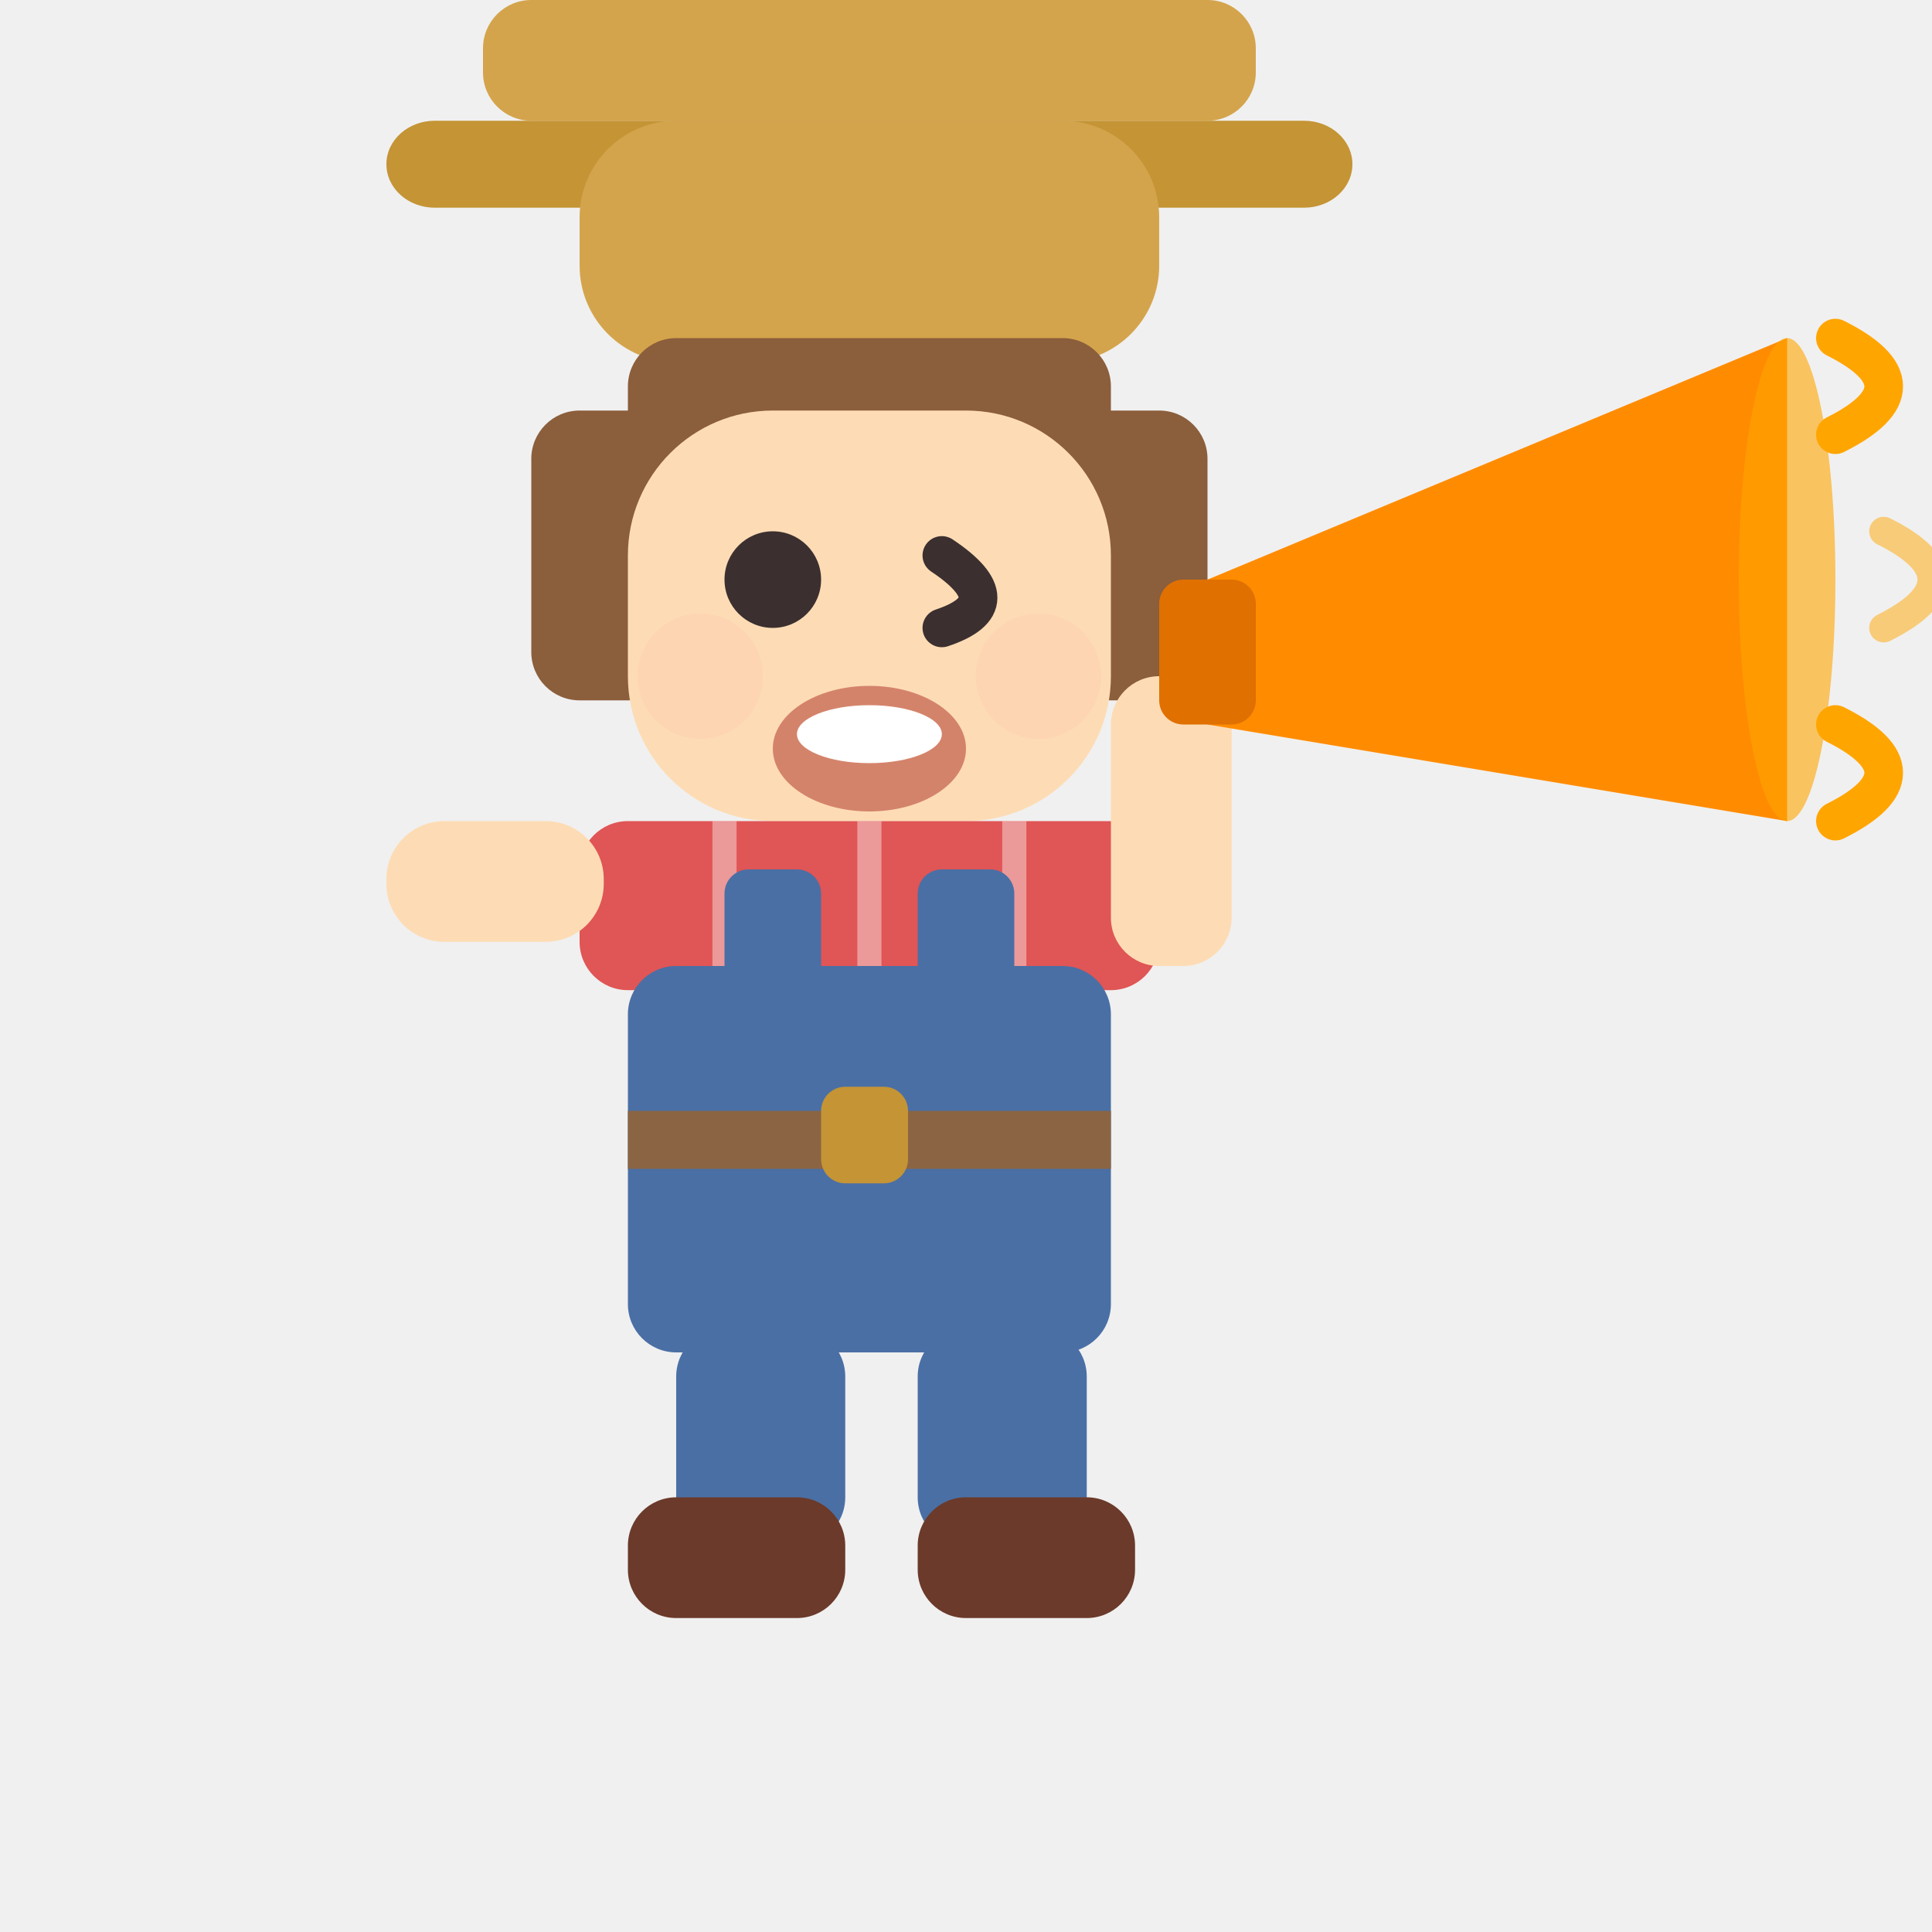
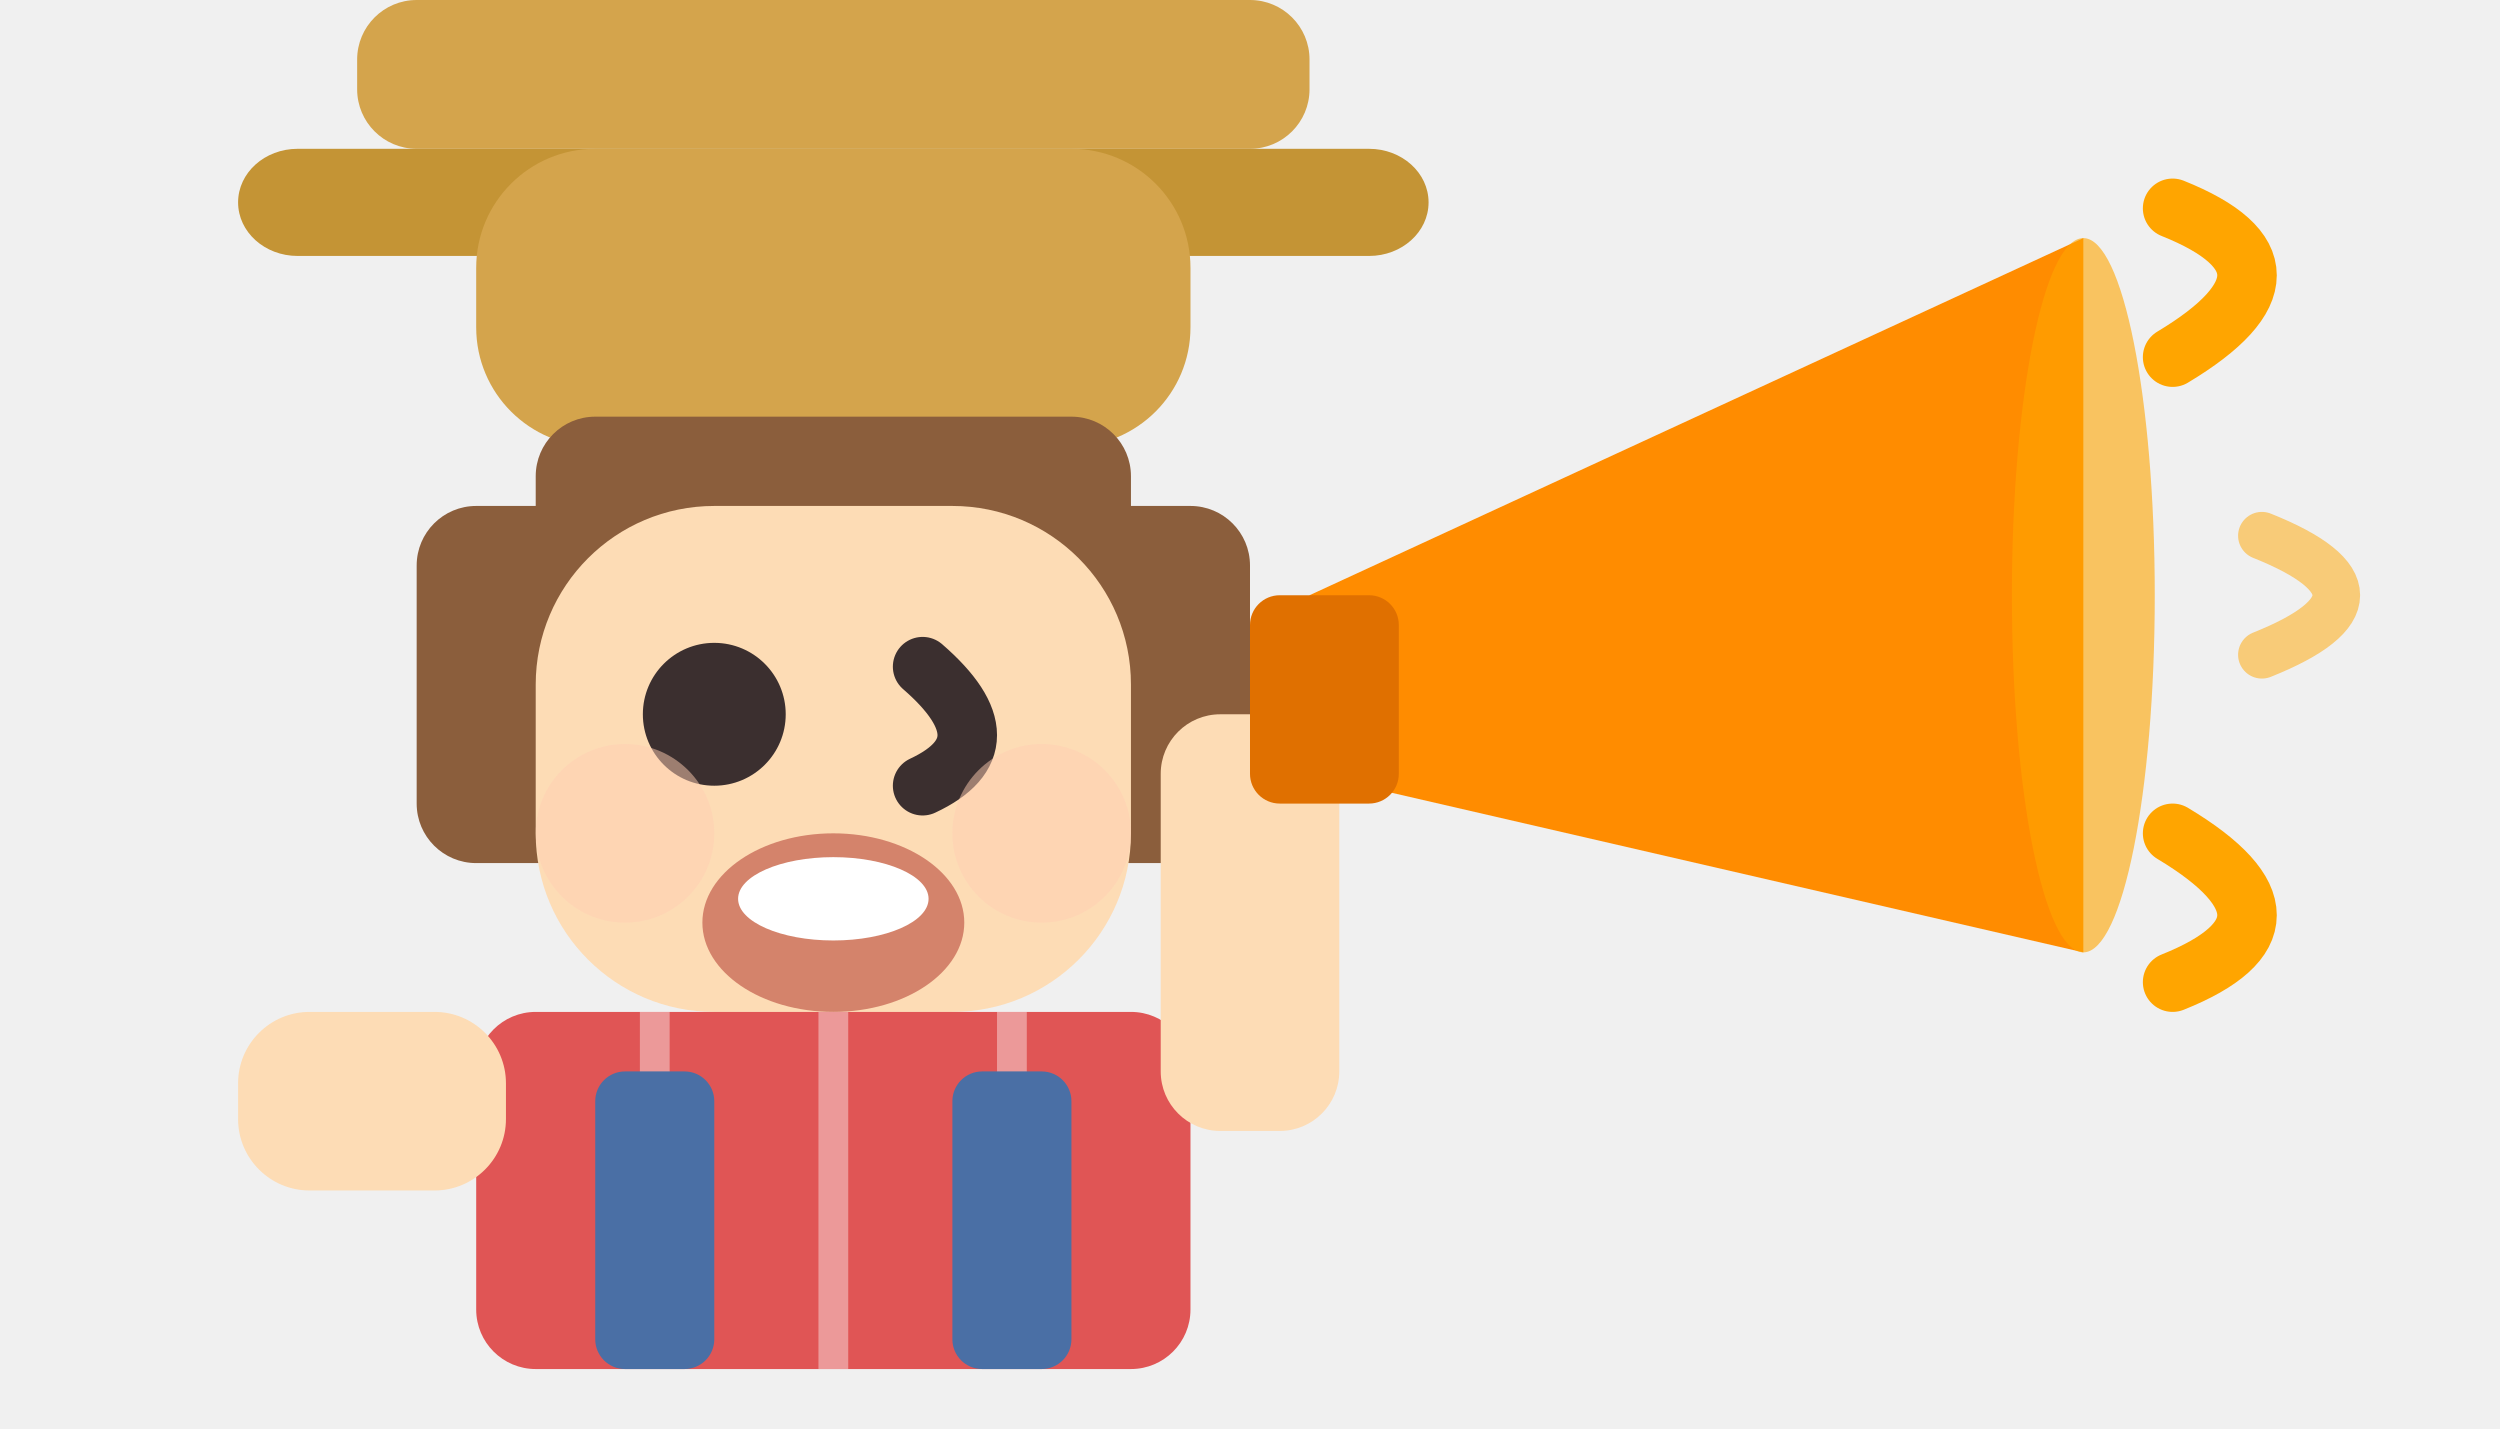
- <svg xmlns="http://www.w3.org/2000/svg" viewBox="0 0 40 40" width="40" height="40">
-   <rect x="10" y="0" width="16" height="2.5" rx="1" fill="#D4A44C" />
-   <rect x="8" y="2.5" width="20" height="1.8" rx="1" fill="#C49435" />
-   <rect x="12" y="2.5" width="12" height="5" rx="2" fill="#D4A44C" />
-   <rect x="13" y="7" width="10" height="2.5" rx="1" fill="#8B5E3C" />
-   <rect x="11" y="8.5" width="3" height="6" rx="1" fill="#8B5E3C" />
-   <rect x="22" y="8.5" width="3" height="6" rx="1" fill="#8B5E3C" />
-   <rect x="13" y="8.5" width="10" height="8.5" rx="3" fill="#FDDCB5" />
-   <circle cx="16" cy="12" r="1" fill="#3B2F2F" />
-   <path d="M19.5 11.5 Q21 12.5 19.5 13" stroke="#3B2F2F" fill="none" stroke-width="0.8" stroke-linecap="round" />
-   <ellipse cx="18" cy="15.5" rx="2" ry="1.3" fill="#D4836B" />
-   <ellipse cx="18" cy="15.2" rx="1.5" ry="0.6" fill="#fff" />
-   <circle cx="14.5" cy="14" r="1.3" fill="#FFCDB2" opacity="0.5" />
-   <circle cx="21.5" cy="14" r="1.3" fill="#FFCDB2" opacity="0.5" />
-   <rect x="12" y="17" width="12" height="3.5" rx="1" fill="#E05555" />
-   <line x1="15" y1="17" x2="15" y2="20.5" stroke="#fff" stroke-width="0.5" opacity="0.4" />
-   <line x1="18" y1="17" x2="18" y2="20.5" stroke="#fff" stroke-width="0.5" opacity="0.4" />
-   <line x1="21" y1="17" x2="21" y2="20.5" stroke="#fff" stroke-width="0.5" opacity="0.4" />
-   <rect x="13" y="20" width="10" height="8" rx="1" fill="#4A6FA5" />
-   <rect x="15" y="18" width="2" height="3.5" rx="0.5" fill="#4A6FA5" />
-   <rect x="19" y="18" width="2" height="3.5" rx="0.5" fill="#4A6FA5" />
-   <rect x="13" y="23" width="10" height="1.2" fill="#8B6543" />
-   <rect x="17" y="22.5" width="1.8" height="2" rx="0.5" fill="#C49435" />
-   <rect x="8" y="17" width="4.5" height="2.5" rx="1.2" fill="#FDDCB5" />
-   <rect x="23" y="14" width="2.5" height="6" rx="1" fill="#FDDCB5" />
-   <polygon points="25,12 37,7 37,17 25,15" fill="#FF8C00" />
-   <rect x="24" y="12" width="2" height="3" rx="0.5" fill="#E07000" />
-   <ellipse cx="37" cy="12" rx="1" ry="5" fill="#FFa500" opacity="0.6" />
-   <path d="M38 9 Q40 8 38 7" stroke="#FFa500" fill="none" stroke-width="0.8" stroke-linecap="round" />
-   <path d="M38 15 Q40 16 38 17" stroke="#FFa500" fill="none" stroke-width="0.8" stroke-linecap="round" />
-   <path d="M39 11 Q41 12 39 13" stroke="#FFa500" fill="none" stroke-width="0.6" stroke-linecap="round" opacity="0.5" />
-   <rect x="14" y="27.5" width="3.5" height="4.5" rx="1" fill="#4A6FA5" />
-   <rect x="19" y="27.5" width="3.5" height="4.5" rx="1" fill="#4A6FA5" />
-   <rect x="13" y="31" width="4.5" height="2.5" rx="1" fill="#6B3A2A" />
-   <rect x="19" y="31" width="4.5" height="2.5" rx="1" fill="#6B3A2A" />
+ <svg xmlns="http://www.w3.org/2000/svg" viewBox="0 0 42 24" width="42" height="24">
+   <rect x="6" y="0" width="16" height="2.5" rx="1" fill="#D4A44C" />
+   <rect x="4" y="2.5" width="20" height="1.8" rx="1" fill="#C49435" />
+   <rect x="8" y="2.5" width="12" height="5" rx="2" fill="#D4A44C" />
+   <rect x="9" y="7" width="10" height="2.5" rx="1" fill="#8B5E3C" />
+   <rect x="7" y="8.5" width="3" height="6" rx="1" fill="#8B5E3C" />
+   <rect x="18" y="8.5" width="3" height="6" rx="1" fill="#8B5E3C" />
+   <rect x="9" y="8.5" width="10" height="8.5" rx="3" fill="#FDDCB5" />
+   <circle cx="12" cy="12" r="1.2" fill="#3B2F2F" />
+   <path d="M15.5 11.2 Q17 12.5 15.5 13.2" stroke="#3B2F2F" fill="none" stroke-width="1" stroke-linecap="round" />
+   <ellipse cx="14" cy="15.5" rx="2.2" ry="1.5" fill="#D4836B" />
+   <ellipse cx="14" cy="15.1" rx="1.6" ry="0.7" fill="#fff" />
+   <circle cx="10.5" cy="14" r="1.5" fill="#FFCDB2" opacity="0.5" />
+   <circle cx="17.5" cy="14" r="1.5" fill="#FFCDB2" opacity="0.5" />
+   <rect x="8" y="17" width="12" height="6" rx="1" fill="#E05555" />
+   <line x1="11" y1="17" x2="11" y2="23" stroke="#fff" stroke-width="0.5" opacity="0.4" />
+   <line x1="14" y1="17" x2="14" y2="23" stroke="#fff" stroke-width="0.5" opacity="0.4" />
+   <line x1="17" y1="17" x2="17" y2="23" stroke="#fff" stroke-width="0.5" opacity="0.4" />
+   <rect x="10" y="18" width="2" height="5" rx="0.5" fill="#4A6FA5" />
+   <rect x="16" y="18" width="2" height="5" rx="0.5" fill="#4A6FA5" />
+   <rect x="4" y="17" width="4.5" height="3" rx="1.2" fill="#FDDCB5" />
+   <rect x="19.5" y="12" width="3" height="7" rx="1" fill="#FDDCB5" />
+   <polygon points="22,10 35,4 35,16 22,13" fill="#FF8C00" />
+   <rect x="21" y="10" width="2.5" height="3.5" rx="0.5" fill="#E07000" />
+   <ellipse cx="35" cy="10" rx="1.2" ry="6" fill="#FFa500" opacity="0.6" />
+   <path d="M36.5 6 Q39 4.5 36.5 3.5" stroke="#FFa500" fill="none" stroke-width="1" stroke-linecap="round" />
+   <path d="M36.5 14 Q39 15.5 36.5 16.5" stroke="#FFa500" fill="none" stroke-width="1" stroke-linecap="round" />
+   <path d="M38 9 Q40.5 10 38 11" stroke="#FFa500" fill="none" stroke-width="0.8" stroke-linecap="round" opacity="0.5" />
</svg>
